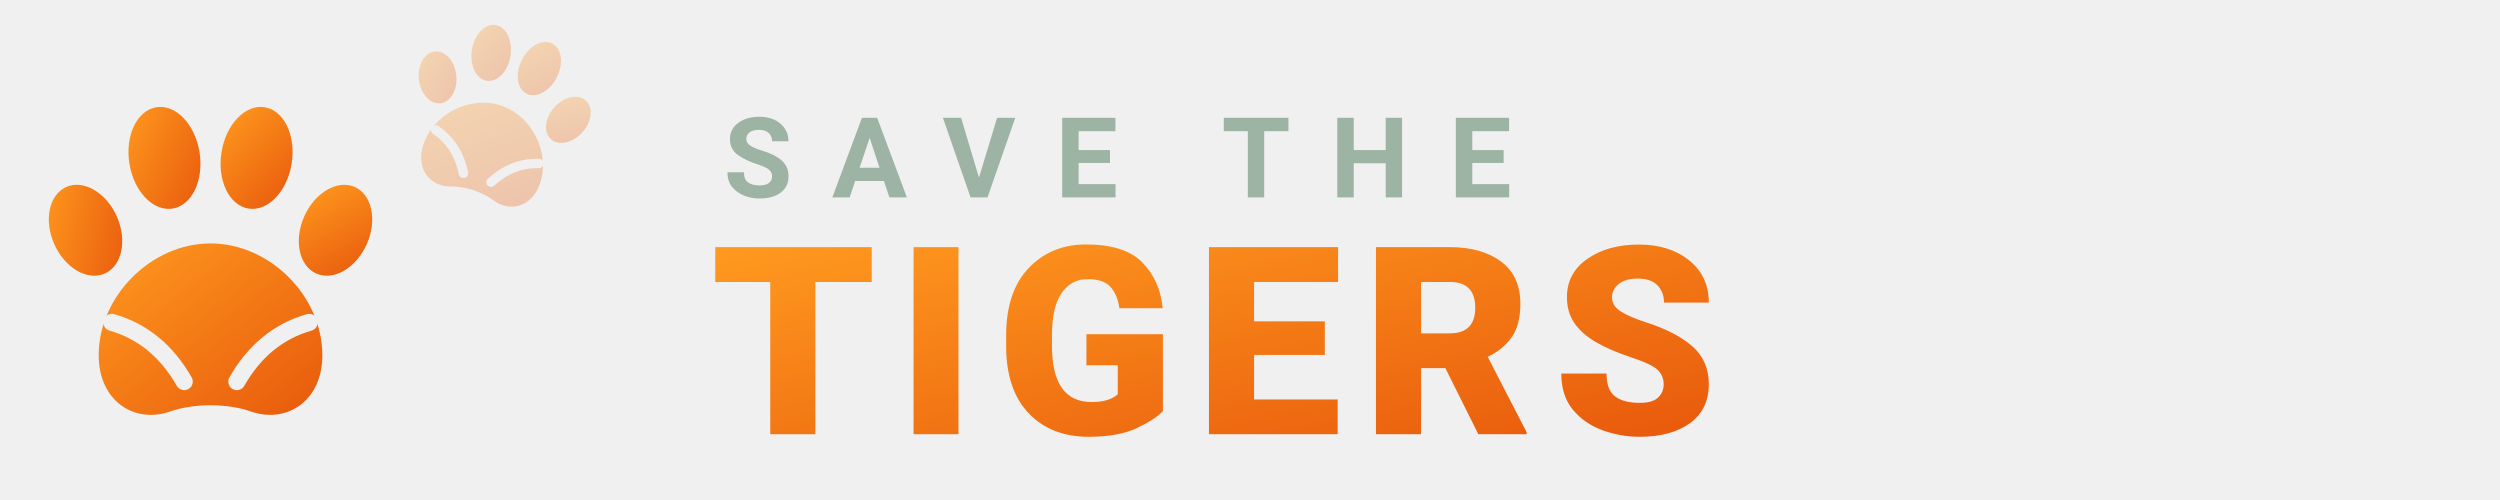
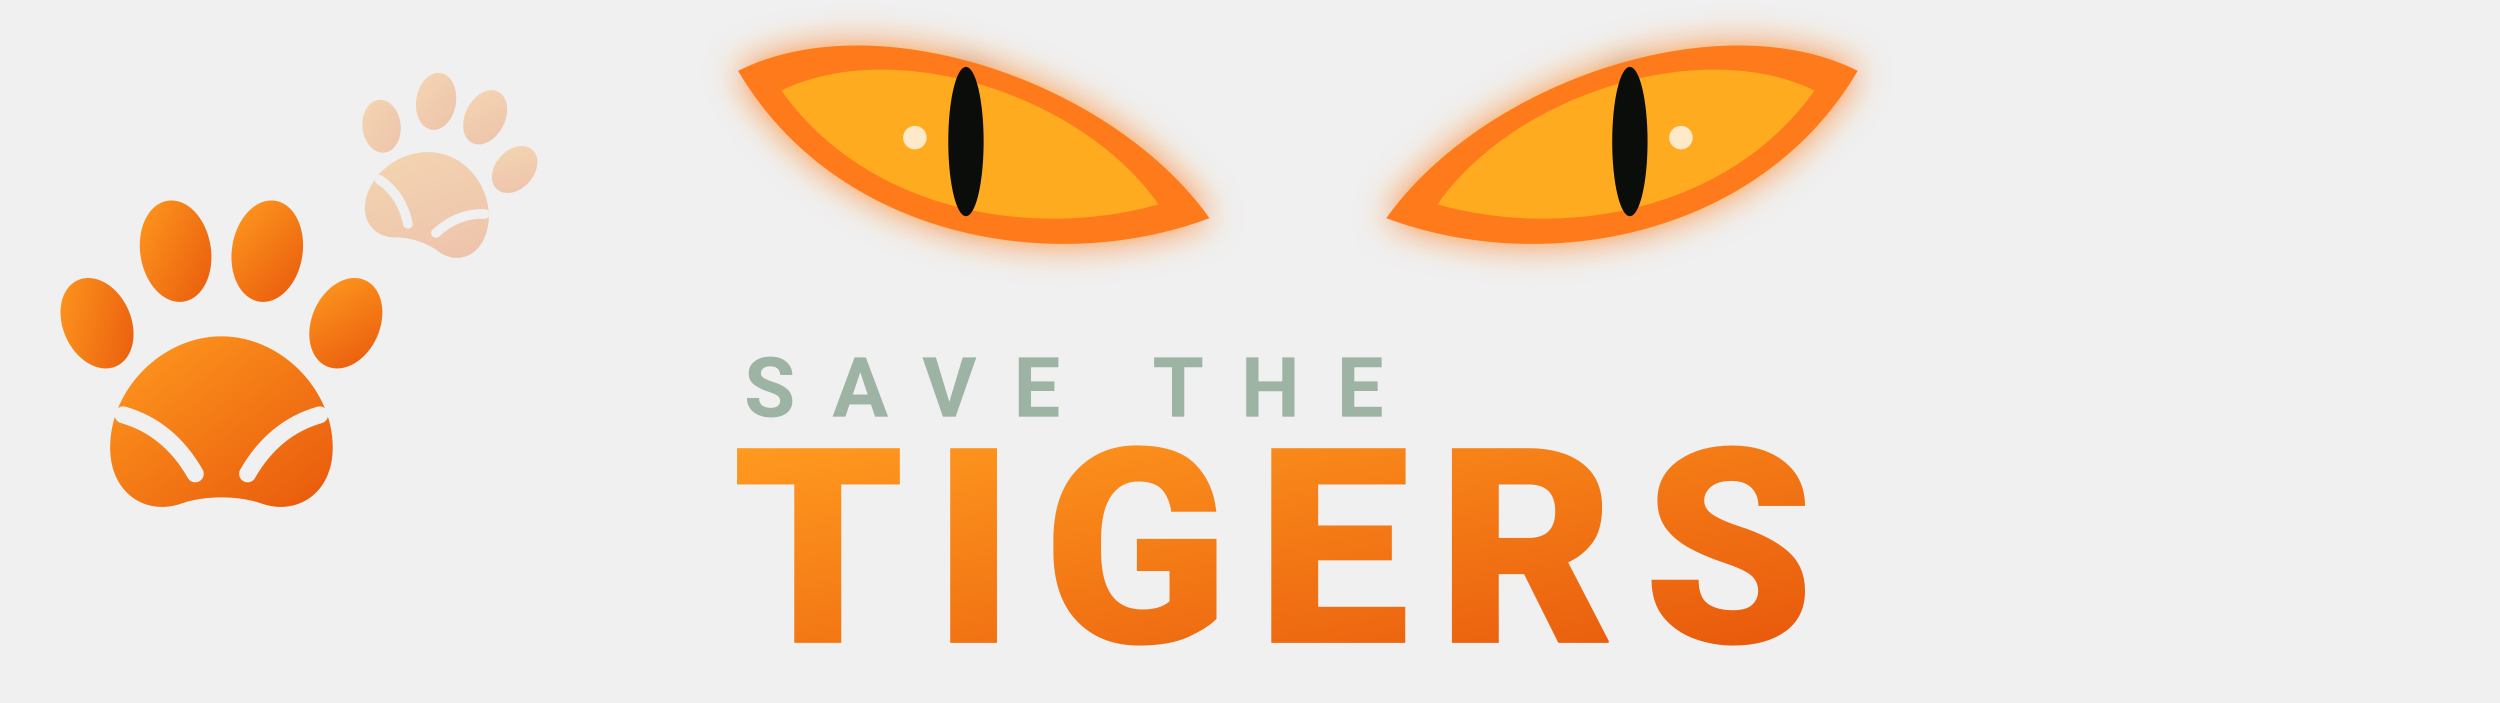
- <svg xmlns="http://www.w3.org/2000/svg" viewBox="0 0 380 76" width="380" height="76" role="img" aria-label="Save the Tigers">
+ <svg xmlns="http://www.w3.org/2000/svg" viewBox="0 0 420 118" width="420" height="118" role="img" aria-label="Save the Tigers">
  <defs>
-     <linearGradient id="g" x1="0" y1="0" x2="1" y2="1">
+     <linearGradient id="pg" x1="0" y1="0" x2="1" y2="1">
      <stop offset="0" stop-color="#FF9A1F" />
      <stop offset="1" stop-color="#E8590C" />
    </linearGradient>
-     <mask id="s">
+     <linearGradient id="tg" x1="0" y1="0" x2="1" y2="1">
+       <stop offset="0" stop-color="#FF9A1F" />
+       <stop offset="1" stop-color="#E8590C" />
+     </linearGradient>
+     <filter id="glow" x="-60%" y="-120%" width="220%" height="340%">
+       <feGaussianBlur stdDeviation="9" />
+     </filter>
+     <mask id="stripes">
      <rect width="64" height="64" fill="#fff" />
      <path d="M17 41 Q24 43 28 50 M47 41 Q40 43 36 50" stroke="#000" stroke-width="2.6" fill="none" stroke-linecap="round" />
    </mask>
-     <g id="paw" fill="url(#g)">
-       <ellipse cx="13" cy="27" rx="5.2" ry="7.2" transform="rotate(-24 13 27)" />
-       <ellipse cx="25" cy="16" rx="5.4" ry="7.8" transform="rotate(-9 25 16)" />
-       <ellipse cx="39" cy="16" rx="5.4" ry="7.8" transform="rotate(9 39 16)" />
-       <ellipse cx="51" cy="27" rx="5.2" ry="7.2" transform="rotate(24 51 27)" />
-       <path mask="url(#s)" d="M32 29 C41 29 49 37 49 46 C49 53 43.5 56.5 38 54.5 C34.5 53.3 29.5 53.3 26 54.5 C20.5 56.5 15 53 15 46 C15 37 23 29 32 29 Z" />
+     <g id="eye">
+       <path d="M0 30 C70 -5 190 35 240 105 C160 135 50 115 0 30Z" fill="#FF7A1A" />
+       <path d="M22 40 C80 12 175 42 214 98 C150 116 66 102 22 40Z" fill="#FFAB1F" />
+       <ellipse cx="116" cy="66" rx="9" ry="38" fill="#0a0d0a" />
+       <circle cx="90" cy="64" r="6" fill="#FFE9C9" />
    </g>
  </defs>
-   <use href="#paw" transform="translate(0 8)" />
-   <use href="#paw" transform="translate(58 0) scale(.55) rotate(18 32 32)" opacity=".3" />
-   <text x="110" y="30" font-family="system-ui,-apple-system,'Segoe UI',Roboto,Helvetica,Arial,sans-serif" font-size="17" font-weight="600" letter-spacing="6" fill="#9db3a4">SAVE THE</text>
-   <text x="108" y="66" font-family="system-ui,-apple-system,'Segoe UI',Roboto,Helvetica,Arial,sans-serif" font-size="40" font-weight="900" letter-spacing="3" fill="url(#g)">TIGERS</text>
+   <g transform="translate(2 18) scale(1.1)">
+     <g id="p1" transform="translate(0 6)">
+       <g fill="url(#pg)">
+         <ellipse cx="13" cy="27" rx="5.2" ry="7.2" transform="rotate(-24 13 27)" />
+         <ellipse cx="25" cy="16" rx="5.4" ry="7.8" transform="rotate(-9 25 16)" />
+         <ellipse cx="39" cy="16" rx="5.4" ry="7.8" transform="rotate(9 39 16)" />
+         <ellipse cx="51" cy="27" rx="5.2" ry="7.2" transform="rotate(24 51 27)" />
+         <path mask="url(#stripes)" d="M32 29 C41 29 49 37 49 46 C49 53 43.5 56.5 38 54.5 C34.5 53.3 29.5 53.3 26 54.5 C20.5 56.5 15 53 15 46 C15 37 23 29 32 29 Z" />
+       </g>
+     </g>
+     <g transform="translate(52 0) scale(.5625) rotate(18 70 18)" opacity=".3">
+       <g fill="url(#pg)" transform="translate(-6 -2)">
+         <ellipse cx="13" cy="27" rx="5.2" ry="7.2" transform="rotate(-24 13 27)" />
+         <ellipse cx="25" cy="16" rx="5.4" ry="7.8" transform="rotate(-9 25 16)" />
+         <ellipse cx="39" cy="16" rx="5.4" ry="7.8" transform="rotate(9 39 16)" />
+         <ellipse cx="51" cy="27" rx="5.2" ry="7.2" transform="rotate(24 51 27)" />
+         <path mask="url(#stripes)" d="M32 29 C41 29 49 37 49 46 C49 53 43.5 56.5 38 54.5 C34.5 53.3 29.5 53.3 26 54.5 C20.5 56.5 15 53 15 46 C15 37 23 29 32 29 Z" />
+       </g>
+     </g>
+   </g>
+   <g transform="translate(124 2) scale(.33)">
+     <g filter="url(#glow)" opacity=".85">
+       <use href="#eye" transform="translate(0 0)" />
+       <use href="#eye" transform="translate(570 0) scale(-1 1)" />
+     </g>
+     <use href="#eye" />
+     <use href="#eye" transform="translate(570 0) scale(-1 1)" />
+   </g>
+   <text x="125" y="70" font-family="system-ui,-apple-system,'Segoe UI',Roboto,Helvetica,Arial,sans-serif" font-size="14" font-weight="600" letter-spacing="6.2" fill="#9db3a4">SAVE THE</text>
+   <text x="123" y="108" font-family="system-ui,-apple-system,'Segoe UI',Roboto,Helvetica,Arial,sans-serif" font-size="46" font-weight="900" letter-spacing="4.6" fill="url(#tg)">TIGERS</text>
</svg>
